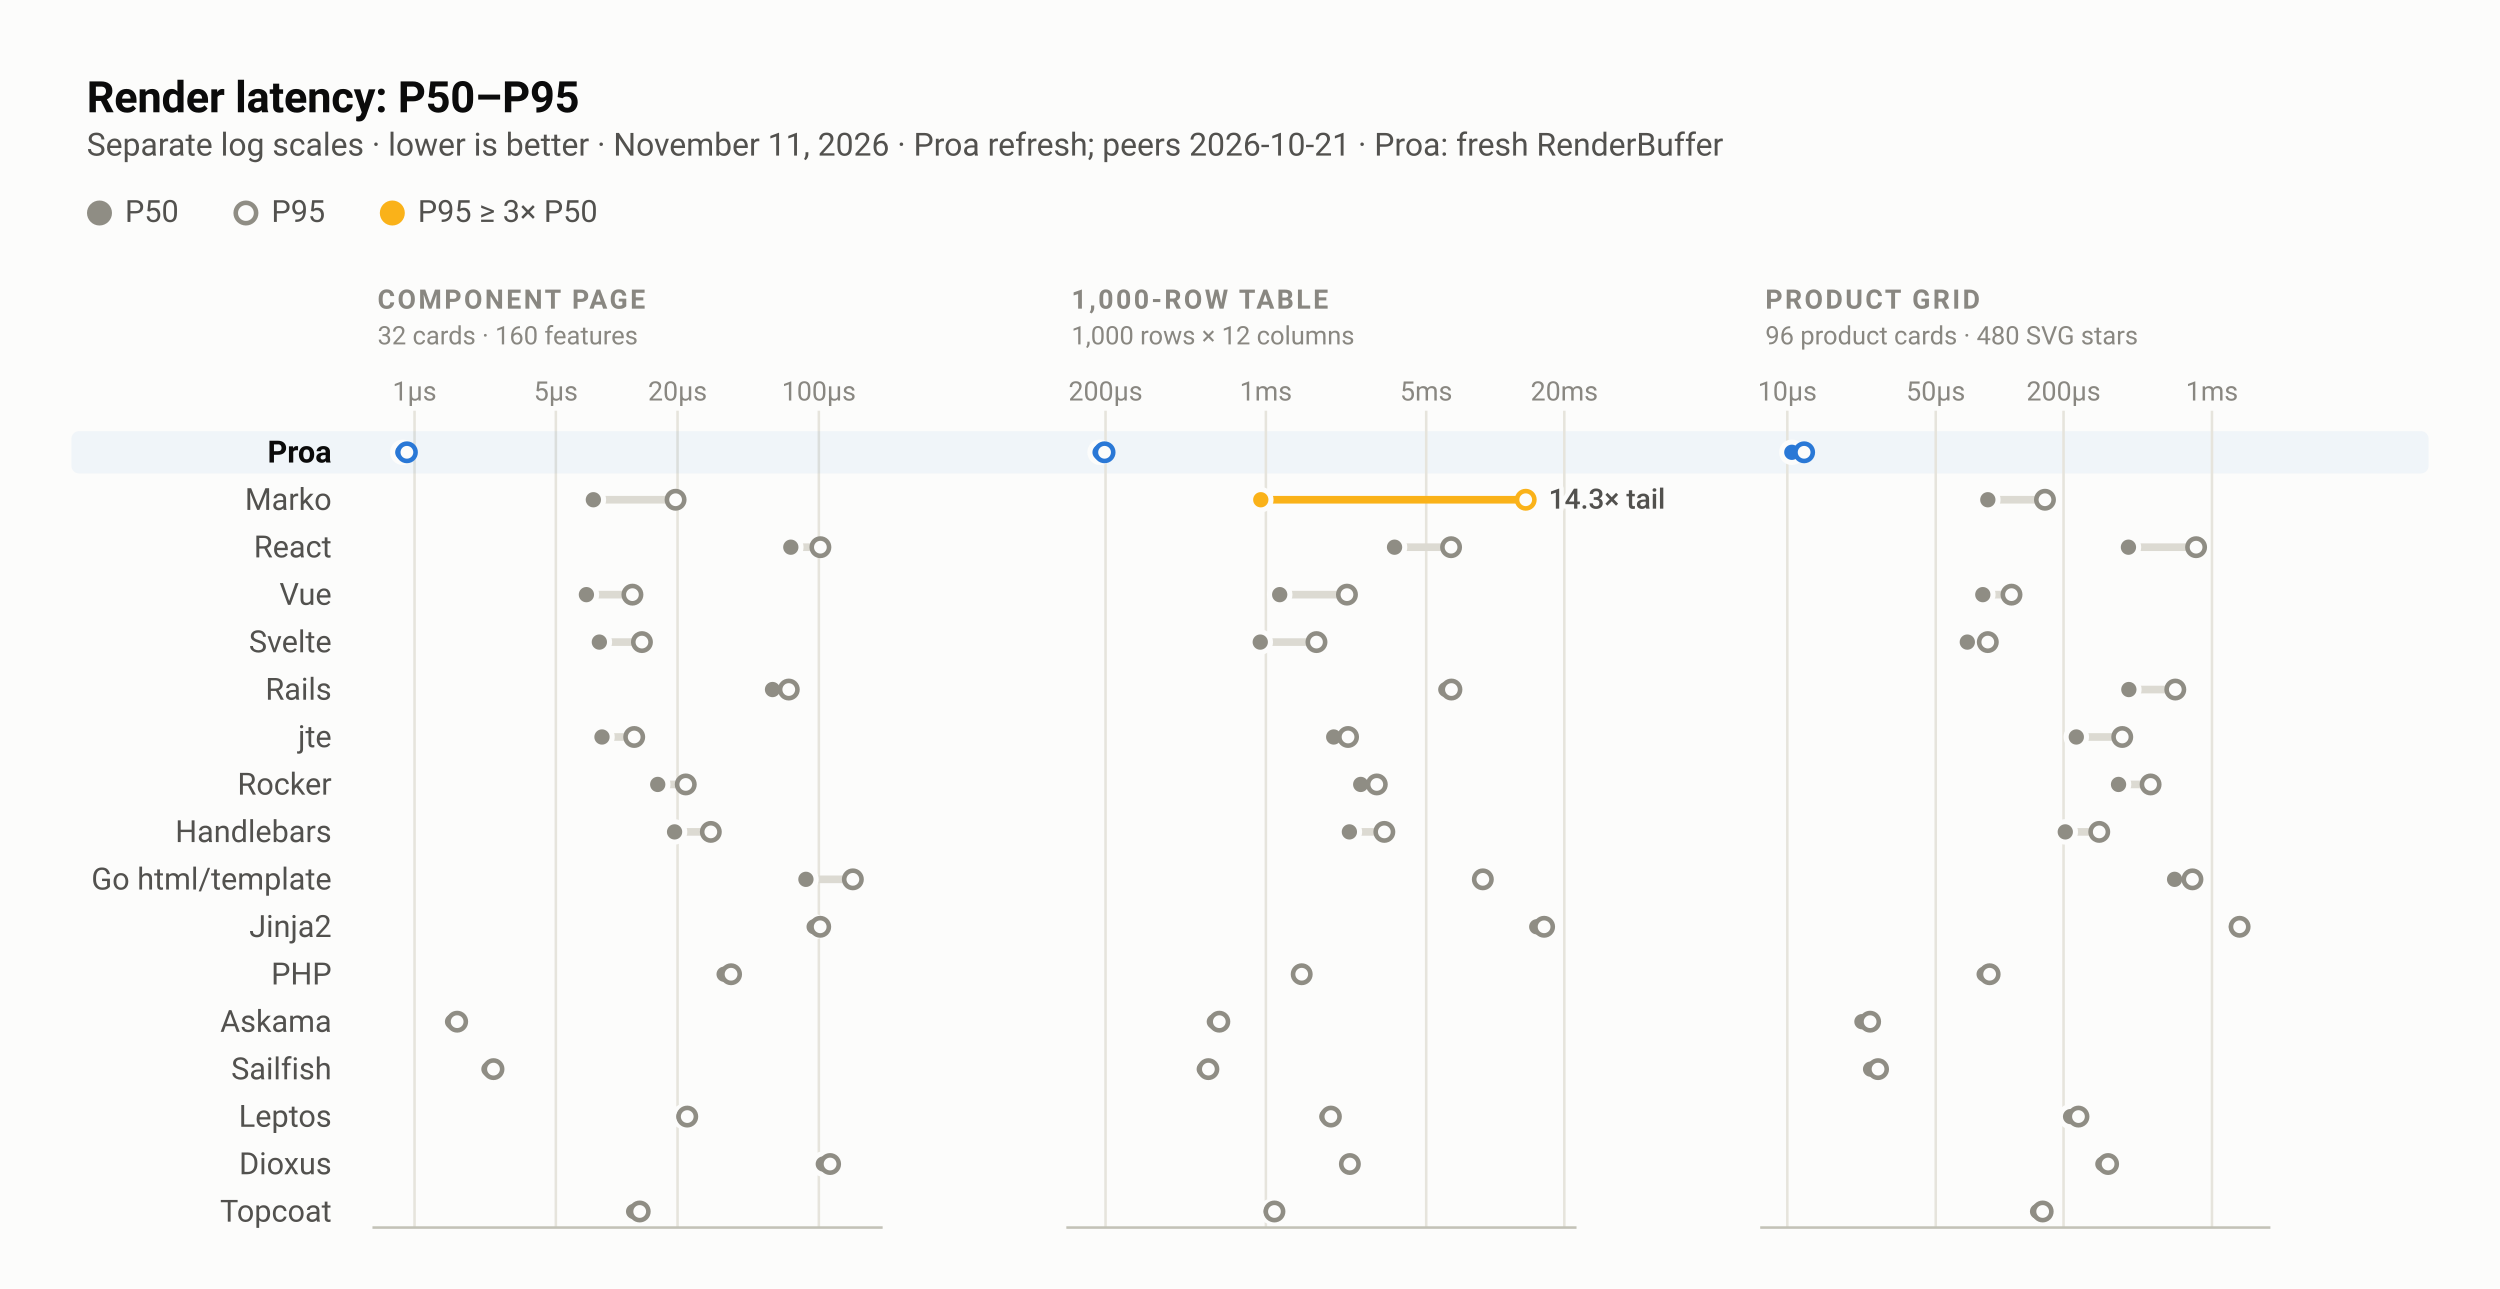
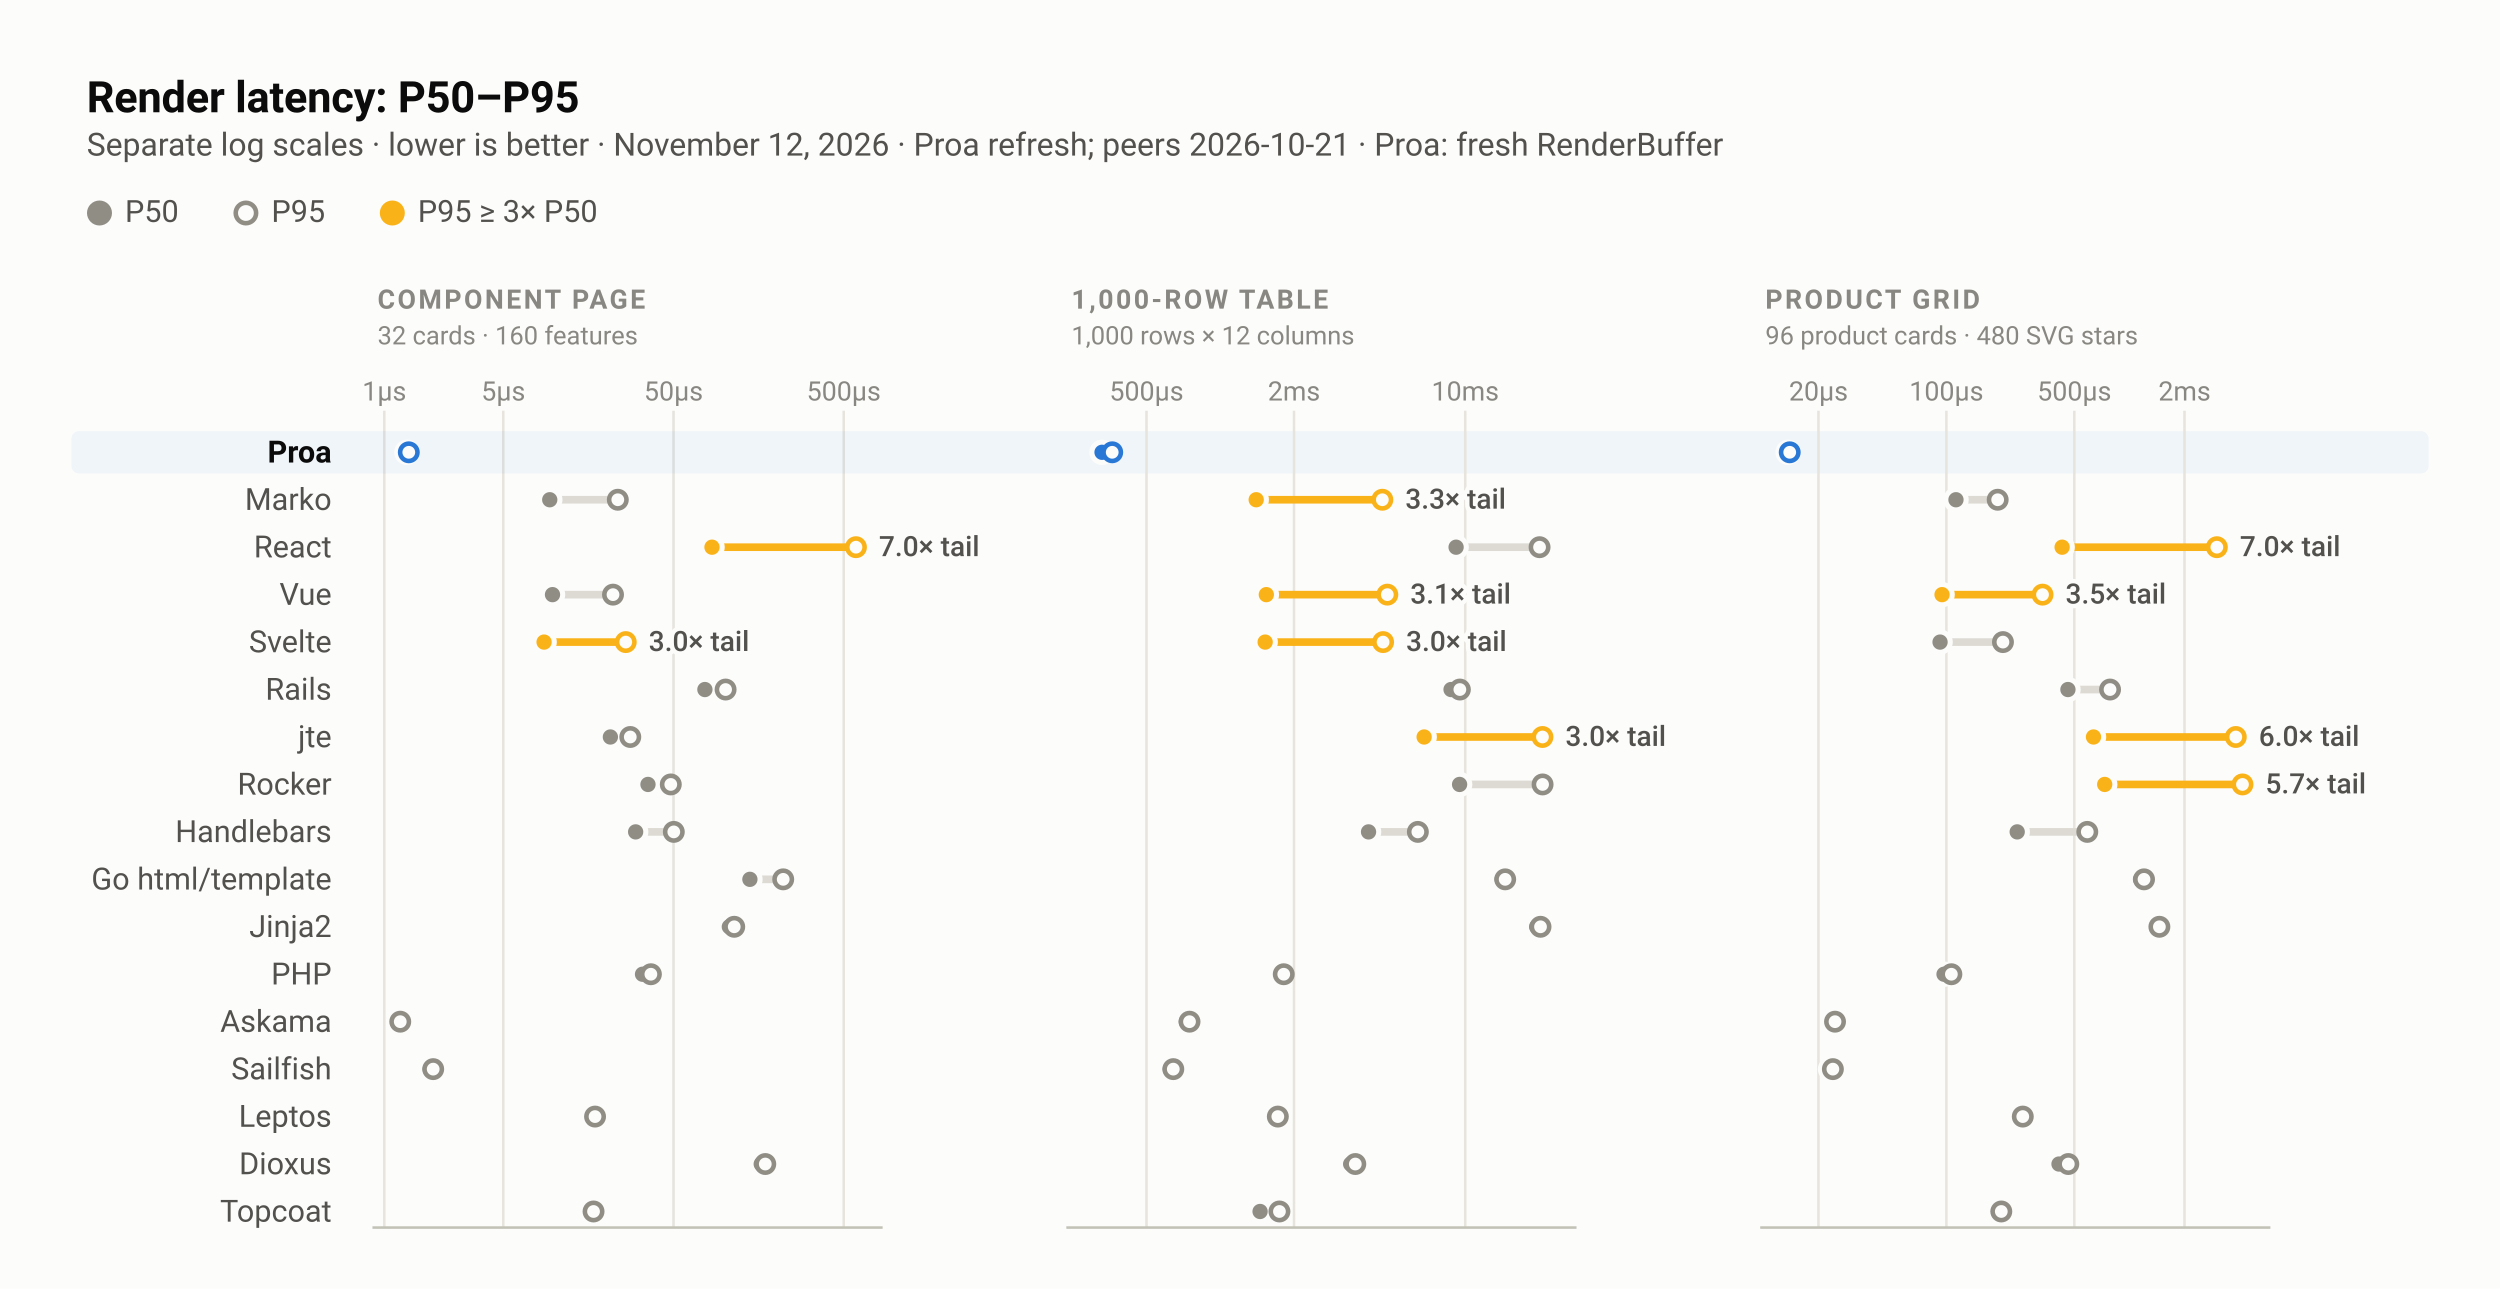
<svg xmlns="http://www.w3.org/2000/svg" width="980" height="505.2" viewBox="0 0 980 505.2" role="img" aria-labelledby="ttl dsc">
  <style>
  text { font-family: system-ui, -apple-system, "Segoe UI", Roboto, "Helvetica Neue", Arial, sans-serif; }
  .t   { font-size: 17px; font-weight: 600; fill: #0b0b0b; letter-spacing: -.005em; }
  .d   { font-size: 12.5px; font-weight: 400; fill: #52514e; }
  .eb  { font-size: 10.5px; font-weight: 600; fill: #898781; letter-spacing: .09em; }
  .cat { font-size: 12px; font-weight: 400; fill: #52514e; }
  .catb{ font-size: 12px; font-weight: 600; fill: #0b0b0b; }
  .lg  { font-size: 12px; font-weight: 400; fill: #52514e; }
  .tick{ font-size: 10.5px; font-weight: 400; fill: #898781; font-variant-numeric: tabular-nums; }
  .val { font-size: 11px; font-weight: 500; fill: #52514e; font-variant-numeric: tabular-nums;
         paint-order: stroke; stroke: #fcfcfb; stroke-width: 3.5px; stroke-linejoin: round; }
  .valb{ font-size: 11px; font-weight: 600; fill: #0b0b0b; font-variant-numeric: tabular-nums;
         paint-order: stroke; stroke: #fcfcfb; stroke-width: 3.5px; stroke-linejoin: round; }
  .valw{ font-size: 11px; font-weight: 600; fill: #fcfcfb; font-variant-numeric: tabular-nums; }
  .note{ font-size: 10px; font-weight: 400; fill: #898781; }
  .mono{ font-family: ui-monospace, SFMono-Regular, "SF Mono", Menlo, Consolas, monospace; }
  .end { text-anchor: end; }
  .mid { text-anchor: middle; }
</style>
  <rect width="980" height="505.2" fill="#fcfcfb" />
  <text x="34" y="44" class="t">Render latency: P50–P95</text>
-   <text x="34" y="61" class="d">Separate log scales · lower is better · November 11, 2026 · Proa refresh; peers 2026-10-21 · Proa: fresh RenderBuffer</text>
+   <text x="34" y="61" class="d">Separate log scales · lower is better · November 12, 2026 · Proa refresh; peers 2026-10-21 · Proa: fresh RenderBuffer</text>
  <circle cx="39" cy="83.5" r="4" fill="#8f8d84" stroke="#8f8d84" stroke-width="1.8" />
  <text x="49" y="87" class="lg">P50</text>
  <circle cx="96.4" cy="83.5" r="4" fill="#fcfcfb" stroke="#8f8d84" stroke-width="1.8" />
  <text x="106.4" y="87" class="lg">P95</text>
  <circle cx="153.79" cy="83.5" r="4" fill="#fab219" stroke="#fab219" stroke-width="1.8" />
  <text x="163.79" y="87" class="lg">P95 ≥ 3× P50</text>
  <text x="148" y="121" class="eb">COMPONENT PAGE</text>
  <text x="148" y="135" class="note">32 cards · 160 features</text>
-   <path d="M162.5 161L162.5 481.2" stroke="#e6e4dc" stroke-width="1" />
-   <text x="162.5" y="157" class="tick mid">1µs</text>
-   <path d="M217.89 161L217.89 481.2" stroke="#e6e4dc" stroke-width="1" />
-   <text x="217.89" y="157" class="tick mid">5µs</text>
-   <path d="M265.6 161L265.6 481.2" stroke="#e6e4dc" stroke-width="1" />
-   <text x="265.6" y="157" class="tick mid">20µs</text>
-   <path d="M320.99 161L320.99 481.2" stroke="#e6e4dc" stroke-width="1" />
-   <text x="320.99" y="157" class="tick mid">100µs</text>
+   <path d="M150.65 161L150.65 481.2" stroke="#e6e4dc" stroke-width="1" />
+   <text x="150.65" y="157" class="tick mid">1µs</text>
+   <path d="M197.29 161L197.29 481.2" stroke="#e6e4dc" stroke-width="1" />
+   <text x="197.29" y="157" class="tick mid">5µs</text>
+   <path d="M264.02 161L264.02 481.2" stroke="#e6e4dc" stroke-width="1" />
+   <text x="264.02" y="157" class="tick mid">50µs</text>
+   <path d="M330.74 161L330.74 481.2" stroke="#e6e4dc" stroke-width="1" />
+   <text x="330.74" y="157" class="tick mid">500µs</text>
  <path d="M146 481.2L346 481.2" stroke="#c3c2b7" stroke-width="1" />
  <rect x="28" y="169" width="924" height="16.6" rx="3" fill="#2a78d6" opacity=".055" />
  <text x="130" y="181.3" class="catb end">Proa</text>
-   <path d="M157.9 177.3L159.51 177.3" stroke="#cde2fb" stroke-width="3" />
-   <circle cx="157.9" cy="177.3" r="4" fill="#2a78d6" stroke="#fcfcfb" stroke-width="2" />
-   <circle cx="159.51" cy="177.3" r="3.4" fill="#fcfcfb" stroke="#2a78d6" stroke-width="1.8" />
+   <path d="M159.51 177.3L160.25 177.3" stroke="#cde2fb" stroke-width="3" />
+   <circle cx="159.51" cy="177.3" r="4" fill="#2a78d6" stroke="#fcfcfb" stroke-width="2" />
+   <circle cx="160.25" cy="177.3" r="3.4" fill="#fcfcfb" stroke="#2a78d6" stroke-width="1.8" />
  <text x="130" y="199.9" class="cat end">Marko</text>
-   <path d="M232.6 195.9L264.83 195.9" stroke="#dcdad2" stroke-width="3" />
-   <circle cx="232.6" cy="195.9" r="4" fill="#8f8d84" stroke="#fcfcfb" stroke-width="2" />
-   <circle cx="264.83" cy="195.9" r="3.4" fill="#fcfcfb" stroke="#8f8d84" stroke-width="1.8" />
+   <path d="M215.5 195.9L242.18 195.9" stroke="#dcdad2" stroke-width="3" />
+   <circle cx="215.5" cy="195.9" r="4" fill="#8f8d84" stroke="#fcfcfb" stroke-width="2" />
+   <circle cx="242.18" cy="195.9" r="3.4" fill="#fcfcfb" stroke="#8f8d84" stroke-width="1.8" />
  <text x="130" y="218.5" class="cat end">React</text>
-   <path d="M310 214.5L321.59 214.5" stroke="#dcdad2" stroke-width="3" />
-   <circle cx="310" cy="214.5" r="4" fill="#8f8d84" stroke="#fcfcfb" stroke-width="2" />
-   <circle cx="321.59" cy="214.5" r="3.4" fill="#fcfcfb" stroke="#8f8d84" stroke-width="1.8" />
+   <path d="M279.1 214.5L335.53 214.5" stroke="#fab219" stroke-width="3" />
+   <circle cx="279.1" cy="214.5" r="4" fill="#fab219" stroke="#fcfcfb" stroke-width="2" />
+   <circle cx="335.53" cy="214.5" r="3.4" fill="#fcfcfb" stroke="#fab219" stroke-width="1.8" />
+   <text x="344.53" y="218" class="val">7.0× tail</text>
  <text x="130" y="237.1" class="cat end">Vue</text>
-   <path d="M229.87 233.1L247.91 233.1" stroke="#dcdad2" stroke-width="3" />
-   <circle cx="229.87" cy="233.1" r="4" fill="#8f8d84" stroke="#fcfcfb" stroke-width="2" />
-   <circle cx="247.91" cy="233.1" r="3.4" fill="#fcfcfb" stroke="#8f8d84" stroke-width="1.8" />
+   <path d="M216.58 233.1L240.3 233.1" stroke="#dcdad2" stroke-width="3" />
+   <circle cx="216.58" cy="233.1" r="4" fill="#8f8d84" stroke="#fcfcfb" stroke-width="2" />
+   <circle cx="240.3" cy="233.1" r="3.4" fill="#fcfcfb" stroke="#8f8d84" stroke-width="1.8" />
  <text x="130" y="255.7" class="cat end">Svelte</text>
-   <path d="M234.95 251.7L251.64 251.7" stroke="#dcdad2" stroke-width="3" />
-   <circle cx="234.95" cy="251.7" r="4" fill="#8f8d84" stroke="#fcfcfb" stroke-width="2" />
-   <circle cx="251.64" cy="251.7" r="3.4" fill="#fcfcfb" stroke="#8f8d84" stroke-width="1.8" />
+   <path d="M213.28 251.7L245.29 251.7" stroke="#fab219" stroke-width="3" />
+   <circle cx="213.28" cy="251.7" r="4" fill="#fab219" stroke="#fcfcfb" stroke-width="2" />
+   <circle cx="245.29" cy="251.7" r="3.4" fill="#fcfcfb" stroke="#fab219" stroke-width="1.8" />
+   <text x="254.29" y="255.2" class="val">3.0× tail</text>
  <text x="130" y="274.3" class="cat end">Rails</text>
-   <path d="M302.83 270.3L309.2 270.3" stroke="#dcdad2" stroke-width="3" />
-   <circle cx="302.83" cy="270.3" r="4" fill="#8f8d84" stroke="#fcfcfb" stroke-width="2" />
-   <circle cx="309.2" cy="270.3" r="3.4" fill="#fcfcfb" stroke="#8f8d84" stroke-width="1.8" />
+   <path d="M276.32 270.3L284.43 270.3" stroke="#dcdad2" stroke-width="3" />
+   <circle cx="276.32" cy="270.3" r="4" fill="#8f8d84" stroke="#fcfcfb" stroke-width="2" />
+   <circle cx="284.43" cy="270.3" r="3.4" fill="#fcfcfb" stroke="#8f8d84" stroke-width="1.8" />
  <text x="130" y="292.9" class="cat end">jte</text>
-   <path d="M235.98 288.9L248.61 288.9" stroke="#dcdad2" stroke-width="3" />
-   <circle cx="235.98" cy="288.9" r="4" fill="#8f8d84" stroke="#fcfcfb" stroke-width="2" />
-   <circle cx="248.61" cy="288.9" r="3.4" fill="#fcfcfb" stroke="#8f8d84" stroke-width="1.8" />
+   <path d="M239.27 288.9L247.07 288.9" stroke="#dcdad2" stroke-width="3" />
+   <circle cx="239.27" cy="288.9" r="4" fill="#8f8d84" stroke="#fcfcfb" stroke-width="2" />
+   <circle cx="247.07" cy="288.9" r="3.4" fill="#fcfcfb" stroke="#8f8d84" stroke-width="1.8" />
  <text x="130" y="311.5" class="cat end">Rocker</text>
-   <path d="M257.83 307.5L268.82 307.5" stroke="#dcdad2" stroke-width="3" />
-   <circle cx="257.83" cy="307.5" r="4" fill="#8f8d84" stroke="#fcfcfb" stroke-width="2" />
-   <circle cx="268.82" cy="307.5" r="3.4" fill="#fcfcfb" stroke="#8f8d84" stroke-width="1.8" />
+   <path d="M254.01 307.5L262.95 307.5" stroke="#dcdad2" stroke-width="3" />
+   <circle cx="254.01" cy="307.5" r="4" fill="#8f8d84" stroke="#fcfcfb" stroke-width="2" />
+   <circle cx="262.95" cy="307.5" r="3.4" fill="#fcfcfb" stroke="#8f8d84" stroke-width="1.8" />
  <text x="130" y="330.1" class="cat end">Handlebars</text>
-   <path d="M264.43 326.1L278.64 326.1" stroke="#dcdad2" stroke-width="3" />
-   <circle cx="264.43" cy="326.1" r="4" fill="#8f8d84" stroke="#fcfcfb" stroke-width="2" />
-   <circle cx="278.64" cy="326.1" r="3.4" fill="#fcfcfb" stroke="#8f8d84" stroke-width="1.8" />
+   <path d="M249.17 326.1L264.13 326.1" stroke="#dcdad2" stroke-width="3" />
+   <circle cx="249.17" cy="326.1" r="4" fill="#8f8d84" stroke="#fcfcfb" stroke-width="2" />
+   <circle cx="264.13" cy="326.1" r="3.4" fill="#fcfcfb" stroke="#8f8d84" stroke-width="1.8" />
  <text x="130" y="348.7" class="cat end">Go html/template</text>
-   <path d="M315.92 344.7L334.32 344.7" stroke="#dcdad2" stroke-width="3" />
-   <circle cx="315.92" cy="344.7" r="4" fill="#8f8d84" stroke="#fcfcfb" stroke-width="2" />
-   <circle cx="334.32" cy="344.7" r="3.4" fill="#fcfcfb" stroke="#8f8d84" stroke-width="1.8" />
+   <path d="M293.96 344.7L307.02 344.7" stroke="#dcdad2" stroke-width="3" />
+   <circle cx="293.96" cy="344.7" r="4" fill="#8f8d84" stroke="#fcfcfb" stroke-width="2" />
+   <circle cx="307.02" cy="344.7" r="3.4" fill="#fcfcfb" stroke="#8f8d84" stroke-width="1.8" />
  <text x="130" y="367.3" class="cat end">Jinja2</text>
-   <path d="M319.15 363.3L321.52 363.3" stroke="#dcdad2" stroke-width="3" />
-   <circle cx="319.15" cy="363.3" r="4" fill="#8f8d84" stroke="#fcfcfb" stroke-width="2" />
-   <circle cx="321.52" cy="363.3" r="3.4" fill="#fcfcfb" stroke="#8f8d84" stroke-width="1.8" />
+   <path d="M285.9 363.3L287.82 363.3" stroke="#dcdad2" stroke-width="3" />
+   <circle cx="285.9" cy="363.3" r="4" fill="#8f8d84" stroke="#fcfcfb" stroke-width="2" />
+   <circle cx="287.82" cy="363.3" r="3.4" fill="#fcfcfb" stroke="#8f8d84" stroke-width="1.8" />
  <text x="130" y="385.9" class="cat end">PHP</text>
-   <path d="M283.86 381.9L286.58 381.9" stroke="#dcdad2" stroke-width="3" />
-   <circle cx="283.86" cy="381.9" r="4" fill="#8f8d84" stroke="#fcfcfb" stroke-width="2" />
-   <circle cx="286.58" cy="381.9" r="3.4" fill="#fcfcfb" stroke="#8f8d84" stroke-width="1.8" />
+   <path d="M251.87 381.9L255.15 381.9" stroke="#dcdad2" stroke-width="3" />
+   <circle cx="251.87" cy="381.9" r="4" fill="#8f8d84" stroke="#fcfcfb" stroke-width="2" />
+   <circle cx="255.15" cy="381.9" r="3.4" fill="#fcfcfb" stroke="#8f8d84" stroke-width="1.8" />
  <text x="130" y="404.5" class="cat end">Askama</text>
-   <path d="M177.4 400.5L179.21 400.5" stroke="#dcdad2" stroke-width="3" />
-   <circle cx="177.4" cy="400.5" r="4" fill="#8f8d84" stroke="#fcfcfb" stroke-width="2" />
-   <circle cx="179.21" cy="400.5" r="3.4" fill="#fcfcfb" stroke="#8f8d84" stroke-width="1.8" />
+   <path d="M156.34 400.5L156.9 400.5" stroke="#dcdad2" stroke-width="3" />
+   <circle cx="156.34" cy="400.5" r="4" fill="#8f8d84" stroke="#fcfcfb" stroke-width="2" />
+   <circle cx="156.9" cy="400.5" r="3.4" fill="#fcfcfb" stroke="#8f8d84" stroke-width="1.8" />
  <text x="130" y="423.1" class="cat end">Sailfish</text>
-   <path d="M191.67 419.1L193.45 419.1" stroke="#dcdad2" stroke-width="3" />
-   <circle cx="191.67" cy="419.1" r="4" fill="#8f8d84" stroke="#fcfcfb" stroke-width="2" />
-   <circle cx="193.45" cy="419.1" r="3.4" fill="#fcfcfb" stroke="#8f8d84" stroke-width="1.8" />
+   <path d="M168.65 419.1L169.81 419.1" stroke="#dcdad2" stroke-width="3" />
+   <circle cx="168.65" cy="419.1" r="4" fill="#8f8d84" stroke="#fcfcfb" stroke-width="2" />
+   <circle cx="169.81" cy="419.1" r="3.4" fill="#fcfcfb" stroke="#8f8d84" stroke-width="1.8" />
  <text x="130" y="441.7" class="cat end">Leptos</text>
-   <path d="M268.16 437.7L269.4 437.7" stroke="#dcdad2" stroke-width="3" />
-   <circle cx="268.16" cy="437.7" r="4" fill="#8f8d84" stroke="#fcfcfb" stroke-width="2" />
-   <circle cx="269.4" cy="437.7" r="3.4" fill="#fcfcfb" stroke="#8f8d84" stroke-width="1.8" />
+   <path d="M232.64 437.7L233.26 437.7" stroke="#dcdad2" stroke-width="3" />
+   <circle cx="232.64" cy="437.7" r="4" fill="#8f8d84" stroke="#fcfcfb" stroke-width="2" />
+   <circle cx="233.26" cy="437.7" r="3.4" fill="#fcfcfb" stroke="#8f8d84" stroke-width="1.8" />
  <text x="130" y="460.3" class="cat end">Dioxus</text>
-   <path d="M322.73 456.3L325.4 456.3" stroke="#dcdad2" stroke-width="3" />
-   <circle cx="322.73" cy="456.3" r="4" fill="#8f8d84" stroke="#fcfcfb" stroke-width="2" />
-   <circle cx="325.4" cy="456.3" r="3.4" fill="#fcfcfb" stroke="#8f8d84" stroke-width="1.8" />
+   <path d="M298.4 456.3L299.99 456.3" stroke="#dcdad2" stroke-width="3" />
+   <circle cx="298.4" cy="456.3" r="4" fill="#8f8d84" stroke="#fcfcfb" stroke-width="2" />
+   <circle cx="299.99" cy="456.3" r="3.4" fill="#fcfcfb" stroke="#8f8d84" stroke-width="1.8" />
  <text x="130" y="478.9" class="cat end">Topcoat</text>
-   <path d="M248.38 474.9L250.77 474.9" stroke="#dcdad2" stroke-width="3" />
-   <circle cx="248.38" cy="474.9" r="4" fill="#8f8d84" stroke="#fcfcfb" stroke-width="2" />
-   <circle cx="250.77" cy="474.9" r="3.4" fill="#fcfcfb" stroke="#8f8d84" stroke-width="1.8" />
+   <path d="M231.91 474.9L232.67 474.9" stroke="#dcdad2" stroke-width="3" />
+   <circle cx="231.91" cy="474.9" r="4" fill="#8f8d84" stroke="#fcfcfb" stroke-width="2" />
+   <circle cx="232.67" cy="474.9" r="3.4" fill="#fcfcfb" stroke="#8f8d84" stroke-width="1.8" />
  <text x="420" y="121" class="eb">1,000-ROW TABLE</text>
  <text x="420" y="135" class="note">1,000 rows × 12 columns</text>
-   <path d="M433.37 161L433.37 481.2" stroke="#e6e4dc" stroke-width="1" />
-   <text x="433.37" y="157" class="tick mid">200µs</text>
-   <path d="M496.22 161L496.22 481.2" stroke="#e6e4dc" stroke-width="1" />
-   <text x="496.22" y="157" class="tick mid">1ms</text>
-   <path d="M559.07 161L559.07 481.2" stroke="#e6e4dc" stroke-width="1" />
-   <text x="559.07" y="157" class="tick mid">5ms</text>
-   <path d="M613.21 161L613.21 481.2" stroke="#e6e4dc" stroke-width="1" />
-   <text x="613.21" y="157" class="tick mid">20ms</text>
+   <path d="M449.43 161L449.43 481.2" stroke="#e6e4dc" stroke-width="1" />
+   <text x="449.43" y="157" class="tick mid">500µs</text>
+   <path d="M507.25 161L507.25 481.2" stroke="#e6e4dc" stroke-width="1" />
+   <text x="507.25" y="157" class="tick mid">2ms</text>
+   <path d="M574.38 161L574.38 481.2" stroke="#e6e4dc" stroke-width="1" />
+   <text x="574.38" y="157" class="tick mid">10ms</text>
  <path d="M418 481.2L618 481.2" stroke="#c3c2b7" stroke-width="1" />
-   <path d="M431.23 177.3L432.99 177.3" stroke="#cde2fb" stroke-width="3" />
-   <circle cx="431.23" cy="177.3" r="4" fill="#2a78d6" stroke="#fcfcfb" stroke-width="2" />
-   <circle cx="432.99" cy="177.3" r="3.4" fill="#fcfcfb" stroke="#2a78d6" stroke-width="1.8" />
-   <path d="M494.23 195.9L598.08 195.9" stroke="#fab219" stroke-width="3" />
-   <circle cx="494.23" cy="195.9" r="4" fill="#fab219" stroke="#fcfcfb" stroke-width="2" />
-   <circle cx="598.08" cy="195.9" r="3.4" fill="#fcfcfb" stroke="#fab219" stroke-width="1.8" />
-   <text x="607.08" y="199.4" class="val">14.3× tail</text>
-   <path d="M546.66 214.5L568.82 214.5" stroke="#dcdad2" stroke-width="3" />
-   <circle cx="546.66" cy="214.5" r="4" fill="#8f8d84" stroke="#fcfcfb" stroke-width="2" />
-   <circle cx="568.82" cy="214.5" r="3.4" fill="#fcfcfb" stroke="#8f8d84" stroke-width="1.8" />
-   <path d="M501.64 233.1L528.01 233.1" stroke="#dcdad2" stroke-width="3" />
-   <circle cx="501.64" cy="233.1" r="4" fill="#8f8d84" stroke="#fcfcfb" stroke-width="2" />
-   <circle cx="528.01" cy="233.1" r="3.4" fill="#fcfcfb" stroke="#8f8d84" stroke-width="1.8" />
-   <path d="M494.02 251.7L516.06 251.7" stroke="#dcdad2" stroke-width="3" />
-   <circle cx="494.02" cy="251.7" r="4" fill="#8f8d84" stroke="#fcfcfb" stroke-width="2" />
-   <circle cx="516.06" cy="251.7" r="3.4" fill="#fcfcfb" stroke="#8f8d84" stroke-width="1.8" />
-   <path d="M566.76 270.3L568.96 270.3" stroke="#dcdad2" stroke-width="3" />
-   <circle cx="566.76" cy="270.3" r="4" fill="#8f8d84" stroke="#fcfcfb" stroke-width="2" />
-   <circle cx="568.96" cy="270.3" r="3.4" fill="#fcfcfb" stroke="#8f8d84" stroke-width="1.8" />
-   <path d="M522.81 288.9L528.44 288.9" stroke="#dcdad2" stroke-width="3" />
-   <circle cx="522.81" cy="288.9" r="4" fill="#8f8d84" stroke="#fcfcfb" stroke-width="2" />
-   <circle cx="528.44" cy="288.9" r="3.4" fill="#fcfcfb" stroke="#8f8d84" stroke-width="1.8" />
-   <path d="M533.4 307.5L539.7 307.5" stroke="#dcdad2" stroke-width="3" />
-   <circle cx="533.4" cy="307.5" r="4" fill="#8f8d84" stroke="#fcfcfb" stroke-width="2" />
-   <circle cx="539.7" cy="307.5" r="3.4" fill="#fcfcfb" stroke="#8f8d84" stroke-width="1.8" />
-   <path d="M528.96 326.1L542.66 326.1" stroke="#dcdad2" stroke-width="3" />
-   <circle cx="528.96" cy="326.1" r="4" fill="#8f8d84" stroke="#fcfcfb" stroke-width="2" />
-   <circle cx="542.66" cy="326.1" r="3.4" fill="#fcfcfb" stroke="#8f8d84" stroke-width="1.8" />
-   <path d="M580.28 344.7L581.27 344.7" stroke="#dcdad2" stroke-width="3" />
-   <circle cx="580.28" cy="344.7" r="4" fill="#8f8d84" stroke="#fcfcfb" stroke-width="2" />
-   <circle cx="581.27" cy="344.7" r="3.4" fill="#fcfcfb" stroke="#8f8d84" stroke-width="1.8" />
-   <path d="M602.41 363.3L605.29 363.3" stroke="#dcdad2" stroke-width="3" />
-   <circle cx="602.41" cy="363.3" r="4" fill="#8f8d84" stroke="#fcfcfb" stroke-width="2" />
-   <circle cx="605.29" cy="363.3" r="3.4" fill="#fcfcfb" stroke="#8f8d84" stroke-width="1.8" />
-   <path d="M509.19 381.9L510.27 381.9" stroke="#dcdad2" stroke-width="3" />
-   <circle cx="509.19" cy="381.9" r="4" fill="#8f8d84" stroke="#fcfcfb" stroke-width="2" />
-   <circle cx="510.27" cy="381.9" r="3.4" fill="#fcfcfb" stroke="#8f8d84" stroke-width="1.8" />
-   <path d="M476.02 400.5L477.98 400.5" stroke="#dcdad2" stroke-width="3" />
-   <circle cx="476.02" cy="400.5" r="4" fill="#8f8d84" stroke="#fcfcfb" stroke-width="2" />
-   <circle cx="477.98" cy="400.5" r="3.4" fill="#fcfcfb" stroke="#8f8d84" stroke-width="1.8" />
-   <path d="M472.07 419.1L473.69 419.1" stroke="#dcdad2" stroke-width="3" />
-   <circle cx="472.07" cy="419.1" r="4" fill="#8f8d84" stroke="#fcfcfb" stroke-width="2" />
-   <circle cx="473.69" cy="419.1" r="3.4" fill="#fcfcfb" stroke="#8f8d84" stroke-width="1.8" />
-   <path d="M520.11 437.7L521.71 437.7" stroke="#dcdad2" stroke-width="3" />
-   <circle cx="520.11" cy="437.7" r="4" fill="#8f8d84" stroke="#fcfcfb" stroke-width="2" />
-   <circle cx="521.71" cy="437.7" r="3.4" fill="#fcfcfb" stroke="#8f8d84" stroke-width="1.8" />
-   <path d="M528.21 456.3L529.15 456.3" stroke="#dcdad2" stroke-width="3" />
-   <circle cx="528.21" cy="456.3" r="4" fill="#8f8d84" stroke="#fcfcfb" stroke-width="2" />
-   <circle cx="529.15" cy="456.3" r="3.4" fill="#fcfcfb" stroke="#8f8d84" stroke-width="1.8" />
-   <path d="M498.35 474.9L499.58 474.9" stroke="#dcdad2" stroke-width="3" />
-   <circle cx="498.35" cy="474.9" r="4" fill="#8f8d84" stroke="#fcfcfb" stroke-width="2" />
-   <circle cx="499.58" cy="474.9" r="3.4" fill="#fcfcfb" stroke="#8f8d84" stroke-width="1.8" />
+   <path d="M432 177.3L435.99 177.3" stroke="#cde2fb" stroke-width="3" />
+   <circle cx="432" cy="177.3" r="4" fill="#2a78d6" stroke="#fcfcfb" stroke-width="2" />
+   <circle cx="435.99" cy="177.3" r="3.4" fill="#fcfcfb" stroke="#2a78d6" stroke-width="1.8" />
+   <path d="M492.43 195.9L541.88 195.9" stroke="#fab219" stroke-width="3" />
+   <circle cx="492.43" cy="195.9" r="4" fill="#fab219" stroke="#fcfcfb" stroke-width="2" />
+   <circle cx="541.88" cy="195.9" r="3.4" fill="#fcfcfb" stroke="#fab219" stroke-width="1.8" />
+   <text x="550.88" y="199.4" class="val">3.3× tail</text>
+   <path d="M570.79 214.5L603.51 214.5" stroke="#dcdad2" stroke-width="3" />
+   <circle cx="570.79" cy="214.5" r="4" fill="#8f8d84" stroke="#fcfcfb" stroke-width="2" />
+   <circle cx="603.51" cy="214.5" r="3.4" fill="#fcfcfb" stroke="#8f8d84" stroke-width="1.8" />
+   <path d="M496.4 233.1L543.83 233.1" stroke="#fab219" stroke-width="3" />
+   <circle cx="496.4" cy="233.1" r="4" fill="#fab219" stroke="#fcfcfb" stroke-width="2" />
+   <circle cx="543.83" cy="233.1" r="3.4" fill="#fcfcfb" stroke="#fab219" stroke-width="1.8" />
+   <text x="552.83" y="236.6" class="val">3.1× tail</text>
+   <path d="M495.94 251.7L542.17 251.7" stroke="#fab219" stroke-width="3" />
+   <circle cx="495.94" cy="251.7" r="4" fill="#fab219" stroke="#fcfcfb" stroke-width="2" />
+   <circle cx="542.17" cy="251.7" r="3.4" fill="#fcfcfb" stroke="#fab219" stroke-width="1.8" />
+   <text x="551.17" y="255.2" class="val">3.0× tail</text>
+   <path d="M568.81 270.3L572.27 270.3" stroke="#dcdad2" stroke-width="3" />
+   <circle cx="568.81" cy="270.3" r="4" fill="#8f8d84" stroke="#fcfcfb" stroke-width="2" />
+   <circle cx="572.27" cy="270.3" r="3.4" fill="#fcfcfb" stroke="#8f8d84" stroke-width="1.8" />
+   <path d="M558.26 288.9L604.64 288.9" stroke="#fab219" stroke-width="3" />
+   <circle cx="558.26" cy="288.9" r="4" fill="#fab219" stroke="#fcfcfb" stroke-width="2" />
+   <circle cx="604.64" cy="288.9" r="3.4" fill="#fcfcfb" stroke="#fab219" stroke-width="1.8" />
+   <text x="613.64" y="292.4" class="val">3.0× tail</text>
+   <path d="M572.16 307.5L604.69 307.5" stroke="#dcdad2" stroke-width="3" />
+   <circle cx="572.16" cy="307.5" r="4" fill="#8f8d84" stroke="#fcfcfb" stroke-width="2" />
+   <circle cx="604.69" cy="307.5" r="3.4" fill="#fcfcfb" stroke="#8f8d84" stroke-width="1.8" />
+   <path d="M536.47 326.1L555.8 326.1" stroke="#dcdad2" stroke-width="3" />
+   <circle cx="536.47" cy="326.1" r="4" fill="#8f8d84" stroke="#fcfcfb" stroke-width="2" />
+   <circle cx="555.8" cy="326.1" r="3.4" fill="#fcfcfb" stroke="#8f8d84" stroke-width="1.8" />
+   <path d="M588.85 344.7L590.03 344.7" stroke="#dcdad2" stroke-width="3" />
+   <circle cx="588.85" cy="344.7" r="4" fill="#8f8d84" stroke="#fcfcfb" stroke-width="2" />
+   <circle cx="590.03" cy="344.7" r="3.4" fill="#fcfcfb" stroke="#8f8d84" stroke-width="1.8" />
+   <path d="M602.36 363.3L603.88 363.3" stroke="#dcdad2" stroke-width="3" />
+   <circle cx="602.36" cy="363.3" r="4" fill="#8f8d84" stroke="#fcfcfb" stroke-width="2" />
+   <circle cx="603.88" cy="363.3" r="3.4" fill="#fcfcfb" stroke="#8f8d84" stroke-width="1.8" />
+   <path d="M502.32 381.9L503.23 381.9" stroke="#dcdad2" stroke-width="3" />
+   <circle cx="502.32" cy="381.9" r="4" fill="#8f8d84" stroke="#fcfcfb" stroke-width="2" />
+   <circle cx="503.23" cy="381.9" r="3.4" fill="#fcfcfb" stroke="#8f8d84" stroke-width="1.8" />
+   <path d="M465.03 400.5L466.29 400.5" stroke="#dcdad2" stroke-width="3" />
+   <circle cx="465.03" cy="400.5" r="4" fill="#8f8d84" stroke="#fcfcfb" stroke-width="2" />
+   <circle cx="466.29" cy="400.5" r="3.4" fill="#fcfcfb" stroke="#8f8d84" stroke-width="1.8" />
+   <path d="M458.77 419.1L459.93 419.1" stroke="#dcdad2" stroke-width="3" />
+   <circle cx="458.77" cy="419.1" r="4" fill="#8f8d84" stroke="#fcfcfb" stroke-width="2" />
+   <circle cx="459.93" cy="419.1" r="3.4" fill="#fcfcfb" stroke="#8f8d84" stroke-width="1.8" />
+   <path d="M500.05 437.7L500.91 437.7" stroke="#dcdad2" stroke-width="3" />
+   <circle cx="500.05" cy="437.7" r="4" fill="#8f8d84" stroke="#fcfcfb" stroke-width="2" />
+   <circle cx="500.91" cy="437.7" r="3.4" fill="#fcfcfb" stroke="#8f8d84" stroke-width="1.8" />
+   <path d="M529.45 456.3L531.28 456.3" stroke="#dcdad2" stroke-width="3" />
+   <circle cx="529.45" cy="456.3" r="4" fill="#8f8d84" stroke="#fcfcfb" stroke-width="2" />
+   <circle cx="531.28" cy="456.3" r="3.4" fill="#fcfcfb" stroke="#8f8d84" stroke-width="1.8" />
+   <path d="M493.95 474.9L501.54 474.9" stroke="#dcdad2" stroke-width="3" />
+   <circle cx="493.95" cy="474.9" r="4" fill="#8f8d84" stroke="#fcfcfb" stroke-width="2" />
+   <circle cx="501.54" cy="474.9" r="3.4" fill="#fcfcfb" stroke="#8f8d84" stroke-width="1.8" />
  <text x="692" y="121" class="eb">PRODUCT GRID</text>
  <text x="692" y="135" class="note">96 product cards · 480 SVG stars</text>
-   <path d="M700.63 161L700.63 481.2" stroke="#e6e4dc" stroke-width="1" />
-   <text x="700.63" y="157" class="tick mid">10µs</text>
-   <path d="M758.81 161L758.81 481.2" stroke="#e6e4dc" stroke-width="1" />
-   <text x="758.81" y="157" class="tick mid">50µs</text>
-   <path d="M808.91 161L808.91 481.2" stroke="#e6e4dc" stroke-width="1" />
-   <text x="808.91" y="157" class="tick mid">200µs</text>
-   <path d="M867.09 161L867.09 481.2" stroke="#e6e4dc" stroke-width="1" />
-   <text x="867.09" y="157" class="tick mid">1ms</text>
+   <path d="M712.84 161L712.84 481.2" stroke="#e6e4dc" stroke-width="1" />
+   <text x="712.84" y="157" class="tick mid">20µs</text>
+   <path d="M762.99 161L762.99 481.2" stroke="#e6e4dc" stroke-width="1" />
+   <text x="762.99" y="157" class="tick mid">100µs</text>
+   <path d="M813.13 161L813.13 481.2" stroke="#e6e4dc" stroke-width="1" />
+   <text x="813.13" y="157" class="tick mid">500µs</text>
+   <path d="M856.33 161L856.33 481.2" stroke="#e6e4dc" stroke-width="1" />
+   <text x="856.33" y="157" class="tick mid">2ms</text>
  <path d="M690 481.2L890 481.2" stroke="#c3c2b7" stroke-width="1" />
-   <path d="M702.4 177.3L707.22 177.3" stroke="#cde2fb" stroke-width="3" />
-   <circle cx="702.4" cy="177.3" r="4" fill="#2a78d6" stroke="#fcfcfb" stroke-width="2" />
-   <circle cx="707.22" cy="177.3" r="3.4" fill="#fcfcfb" stroke="#2a78d6" stroke-width="1.8" />
-   <path d="M779.23 195.9L801.63 195.9" stroke="#dcdad2" stroke-width="3" />
-   <circle cx="779.23" cy="195.9" r="4" fill="#8f8d84" stroke="#fcfcfb" stroke-width="2" />
-   <circle cx="801.63" cy="195.9" r="3.4" fill="#fcfcfb" stroke="#8f8d84" stroke-width="1.8" />
-   <path d="M834.35 214.5L860.87 214.5" stroke="#dcdad2" stroke-width="3" />
-   <circle cx="834.35" cy="214.5" r="4" fill="#8f8d84" stroke="#fcfcfb" stroke-width="2" />
-   <circle cx="860.87" cy="214.5" r="3.4" fill="#fcfcfb" stroke="#8f8d84" stroke-width="1.8" />
-   <path d="M777.26 233.1L788.51 233.1" stroke="#dcdad2" stroke-width="3" />
-   <circle cx="777.26" cy="233.1" r="4" fill="#8f8d84" stroke="#fcfcfb" stroke-width="2" />
-   <circle cx="788.51" cy="233.1" r="3.4" fill="#fcfcfb" stroke="#8f8d84" stroke-width="1.8" />
-   <path d="M771.19 251.7L779.22 251.7" stroke="#dcdad2" stroke-width="3" />
-   <circle cx="771.19" cy="251.7" r="4" fill="#8f8d84" stroke="#fcfcfb" stroke-width="2" />
-   <circle cx="779.22" cy="251.7" r="3.4" fill="#fcfcfb" stroke="#8f8d84" stroke-width="1.8" />
-   <path d="M834.51 270.3L852.72 270.3" stroke="#dcdad2" stroke-width="3" />
-   <circle cx="834.51" cy="270.3" r="4" fill="#8f8d84" stroke="#fcfcfb" stroke-width="2" />
-   <circle cx="852.72" cy="270.3" r="3.4" fill="#fcfcfb" stroke="#8f8d84" stroke-width="1.8" />
-   <path d="M813.91 288.9L831.92 288.9" stroke="#dcdad2" stroke-width="3" />
-   <circle cx="813.91" cy="288.9" r="4" fill="#8f8d84" stroke="#fcfcfb" stroke-width="2" />
-   <circle cx="831.92" cy="288.9" r="3.4" fill="#fcfcfb" stroke="#8f8d84" stroke-width="1.8" />
-   <path d="M830.47 307.5L843.03 307.5" stroke="#dcdad2" stroke-width="3" />
-   <circle cx="830.47" cy="307.5" r="4" fill="#8f8d84" stroke="#fcfcfb" stroke-width="2" />
-   <circle cx="843.03" cy="307.5" r="3.4" fill="#fcfcfb" stroke="#8f8d84" stroke-width="1.8" />
-   <path d="M809.59 326.1L822.91 326.1" stroke="#dcdad2" stroke-width="3" />
-   <circle cx="809.59" cy="326.1" r="4" fill="#8f8d84" stroke="#fcfcfb" stroke-width="2" />
-   <circle cx="822.91" cy="326.1" r="3.4" fill="#fcfcfb" stroke="#8f8d84" stroke-width="1.8" />
-   <path d="M852.44 344.7L859.44 344.7" stroke="#dcdad2" stroke-width="3" />
-   <circle cx="852.44" cy="344.7" r="4" fill="#8f8d84" stroke="#fcfcfb" stroke-width="2" />
-   <circle cx="859.44" cy="344.7" r="3.4" fill="#fcfcfb" stroke="#8f8d84" stroke-width="1.8" />
-   <path d="M876.68 363.3L877.93 363.3" stroke="#dcdad2" stroke-width="3" />
-   <circle cx="876.68" cy="363.3" r="4" fill="#8f8d84" stroke="#fcfcfb" stroke-width="2" />
-   <circle cx="877.93" cy="363.3" r="3.4" fill="#fcfcfb" stroke="#8f8d84" stroke-width="1.8" />
-   <path d="M777.79 381.9L779.94 381.9" stroke="#dcdad2" stroke-width="3" />
-   <circle cx="777.79" cy="381.9" r="4" fill="#8f8d84" stroke="#fcfcfb" stroke-width="2" />
-   <circle cx="779.94" cy="381.9" r="3.4" fill="#fcfcfb" stroke="#8f8d84" stroke-width="1.8" />
-   <path d="M729.88 400.5L733.09 400.5" stroke="#dcdad2" stroke-width="3" />
-   <circle cx="729.88" cy="400.5" r="4" fill="#8f8d84" stroke="#fcfcfb" stroke-width="2" />
-   <circle cx="733.09" cy="400.5" r="3.4" fill="#fcfcfb" stroke="#8f8d84" stroke-width="1.8" />
-   <path d="M733.27 419.1L736.2 419.1" stroke="#dcdad2" stroke-width="3" />
-   <circle cx="733.27" cy="419.1" r="4" fill="#8f8d84" stroke="#fcfcfb" stroke-width="2" />
-   <circle cx="736.2" cy="419.1" r="3.4" fill="#fcfcfb" stroke="#8f8d84" stroke-width="1.8" />
-   <path d="M811.67 437.7L814.76 437.7" stroke="#dcdad2" stroke-width="3" />
-   <circle cx="811.67" cy="437.7" r="4" fill="#8f8d84" stroke="#fcfcfb" stroke-width="2" />
-   <circle cx="814.76" cy="437.7" r="3.4" fill="#fcfcfb" stroke="#8f8d84" stroke-width="1.8" />
-   <path d="M824.33 456.3L826.38 456.3" stroke="#dcdad2" stroke-width="3" />
-   <circle cx="824.33" cy="456.3" r="4" fill="#8f8d84" stroke="#fcfcfb" stroke-width="2" />
-   <circle cx="826.38" cy="456.3" r="3.4" fill="#fcfcfb" stroke="#8f8d84" stroke-width="1.8" />
-   <path d="M798.73 474.9L800.73 474.9" stroke="#dcdad2" stroke-width="3" />
-   <circle cx="798.73" cy="474.9" r="4" fill="#8f8d84" stroke="#fcfcfb" stroke-width="2" />
-   <circle cx="800.73" cy="474.9" r="3.4" fill="#fcfcfb" stroke="#8f8d84" stroke-width="1.8" />
+   <path d="M700.96 177.3L701.57 177.3" stroke="#cde2fb" stroke-width="3" />
+   <circle cx="700.96" cy="177.3" r="4" fill="#2a78d6" stroke="#fcfcfb" stroke-width="2" />
+   <circle cx="701.57" cy="177.3" r="3.4" fill="#fcfcfb" stroke="#2a78d6" stroke-width="1.8" />
+   <path d="M766.74 195.9L783.09 195.9" stroke="#dcdad2" stroke-width="3" />
+   <circle cx="766.74" cy="195.9" r="4" fill="#8f8d84" stroke="#fcfcfb" stroke-width="2" />
+   <circle cx="783.09" cy="195.9" r="3.4" fill="#fcfcfb" stroke="#8f8d84" stroke-width="1.8" />
+   <path d="M808.35 214.5L869.01 214.5" stroke="#fab219" stroke-width="3" />
+   <circle cx="808.35" cy="214.5" r="4" fill="#fab219" stroke="#fcfcfb" stroke-width="2" />
+   <circle cx="869.01" cy="214.5" r="3.4" fill="#fcfcfb" stroke="#fab219" stroke-width="1.8" />
+   <text x="878.01" y="218" class="val">7.0× tail</text>
+   <path d="M761.28 233.1L800.67 233.1" stroke="#fab219" stroke-width="3" />
+   <circle cx="761.28" cy="233.1" r="4" fill="#fab219" stroke="#fcfcfb" stroke-width="2" />
+   <circle cx="800.67" cy="233.1" r="3.4" fill="#fcfcfb" stroke="#fab219" stroke-width="1.8" />
+   <text x="809.67" y="236.6" class="val">3.5× tail</text>
+   <path d="M760.5 251.7L785.16 251.7" stroke="#dcdad2" stroke-width="3" />
+   <circle cx="760.5" cy="251.7" r="4" fill="#8f8d84" stroke="#fcfcfb" stroke-width="2" />
+   <circle cx="785.16" cy="251.7" r="3.4" fill="#fcfcfb" stroke="#8f8d84" stroke-width="1.8" />
+   <path d="M810.63 270.3L827.14 270.3" stroke="#dcdad2" stroke-width="3" />
+   <circle cx="810.63" cy="270.3" r="4" fill="#8f8d84" stroke="#fcfcfb" stroke-width="2" />
+   <circle cx="827.14" cy="270.3" r="3.4" fill="#fcfcfb" stroke="#8f8d84" stroke-width="1.8" />
+   <path d="M820.65 288.9L876.43 288.9" stroke="#fab219" stroke-width="3" />
+   <circle cx="820.65" cy="288.9" r="4" fill="#fab219" stroke="#fcfcfb" stroke-width="2" />
+   <circle cx="876.43" cy="288.9" r="3.4" fill="#fcfcfb" stroke="#fab219" stroke-width="1.8" />
+   <text x="885.43" y="292.4" class="val">6.0× tail</text>
+   <path d="M825.04 307.5L879.05 307.5" stroke="#fab219" stroke-width="3" />
+   <circle cx="825.04" cy="307.5" r="4" fill="#fab219" stroke="#fcfcfb" stroke-width="2" />
+   <circle cx="879.05" cy="307.5" r="3.4" fill="#fcfcfb" stroke="#fab219" stroke-width="1.8" />
+   <text x="888.05" y="311" class="val">5.7× tail</text>
+   <path d="M790.74 326.1L818.22 326.1" stroke="#dcdad2" stroke-width="3" />
+   <circle cx="790.74" cy="326.1" r="4" fill="#8f8d84" stroke="#fcfcfb" stroke-width="2" />
+   <circle cx="818.22" cy="326.1" r="3.4" fill="#fcfcfb" stroke="#8f8d84" stroke-width="1.8" />
+   <path d="M839.08 344.7L840.46 344.7" stroke="#dcdad2" stroke-width="3" />
+   <circle cx="839.08" cy="344.7" r="4" fill="#8f8d84" stroke="#fcfcfb" stroke-width="2" />
+   <circle cx="840.46" cy="344.7" r="3.4" fill="#fcfcfb" stroke="#8f8d84" stroke-width="1.8" />
+   <path d="M845.98 363.3L846.48 363.3" stroke="#dcdad2" stroke-width="3" />
+   <circle cx="845.98" cy="363.3" r="4" fill="#8f8d84" stroke="#fcfcfb" stroke-width="2" />
+   <circle cx="846.48" cy="363.3" r="3.4" fill="#fcfcfb" stroke="#8f8d84" stroke-width="1.8" />
+   <path d="M762.06 381.9L764.94 381.9" stroke="#dcdad2" stroke-width="3" />
+   <circle cx="762.06" cy="381.9" r="4" fill="#8f8d84" stroke="#fcfcfb" stroke-width="2" />
+   <circle cx="764.94" cy="381.9" r="3.4" fill="#fcfcfb" stroke="#8f8d84" stroke-width="1.8" />
+   <path d="M718.44 400.5L719.33 400.5" stroke="#dcdad2" stroke-width="3" />
+   <circle cx="718.44" cy="400.5" r="4" fill="#8f8d84" stroke="#fcfcfb" stroke-width="2" />
+   <circle cx="719.33" cy="400.5" r="3.4" fill="#fcfcfb" stroke="#8f8d84" stroke-width="1.8" />
+   <path d="M717.59 419.1L718.49 419.1" stroke="#dcdad2" stroke-width="3" />
+   <circle cx="717.59" cy="419.1" r="4" fill="#8f8d84" stroke="#fcfcfb" stroke-width="2" />
+   <circle cx="718.49" cy="419.1" r="3.4" fill="#fcfcfb" stroke="#8f8d84" stroke-width="1.8" />
+   <path d="M792.03 437.7L792.93 437.7" stroke="#dcdad2" stroke-width="3" />
+   <circle cx="792.03" cy="437.7" r="4" fill="#8f8d84" stroke="#fcfcfb" stroke-width="2" />
+   <circle cx="792.93" cy="437.7" r="3.4" fill="#fcfcfb" stroke="#8f8d84" stroke-width="1.8" />
+   <path d="M807.13 456.3L810.78 456.3" stroke="#dcdad2" stroke-width="3" />
+   <circle cx="807.13" cy="456.3" r="4" fill="#8f8d84" stroke="#fcfcfb" stroke-width="2" />
+   <circle cx="810.78" cy="456.3" r="3.4" fill="#fcfcfb" stroke="#8f8d84" stroke-width="1.8" />
+   <path d="M783.42 474.9L784.51 474.9" stroke="#dcdad2" stroke-width="3" />
+   <circle cx="783.42" cy="474.9" r="4" fill="#8f8d84" stroke="#fcfcfb" stroke-width="2" />
+   <circle cx="784.51" cy="474.9" r="3.4" fill="#fcfcfb" stroke="#8f8d84" stroke-width="1.8" />
</svg>
